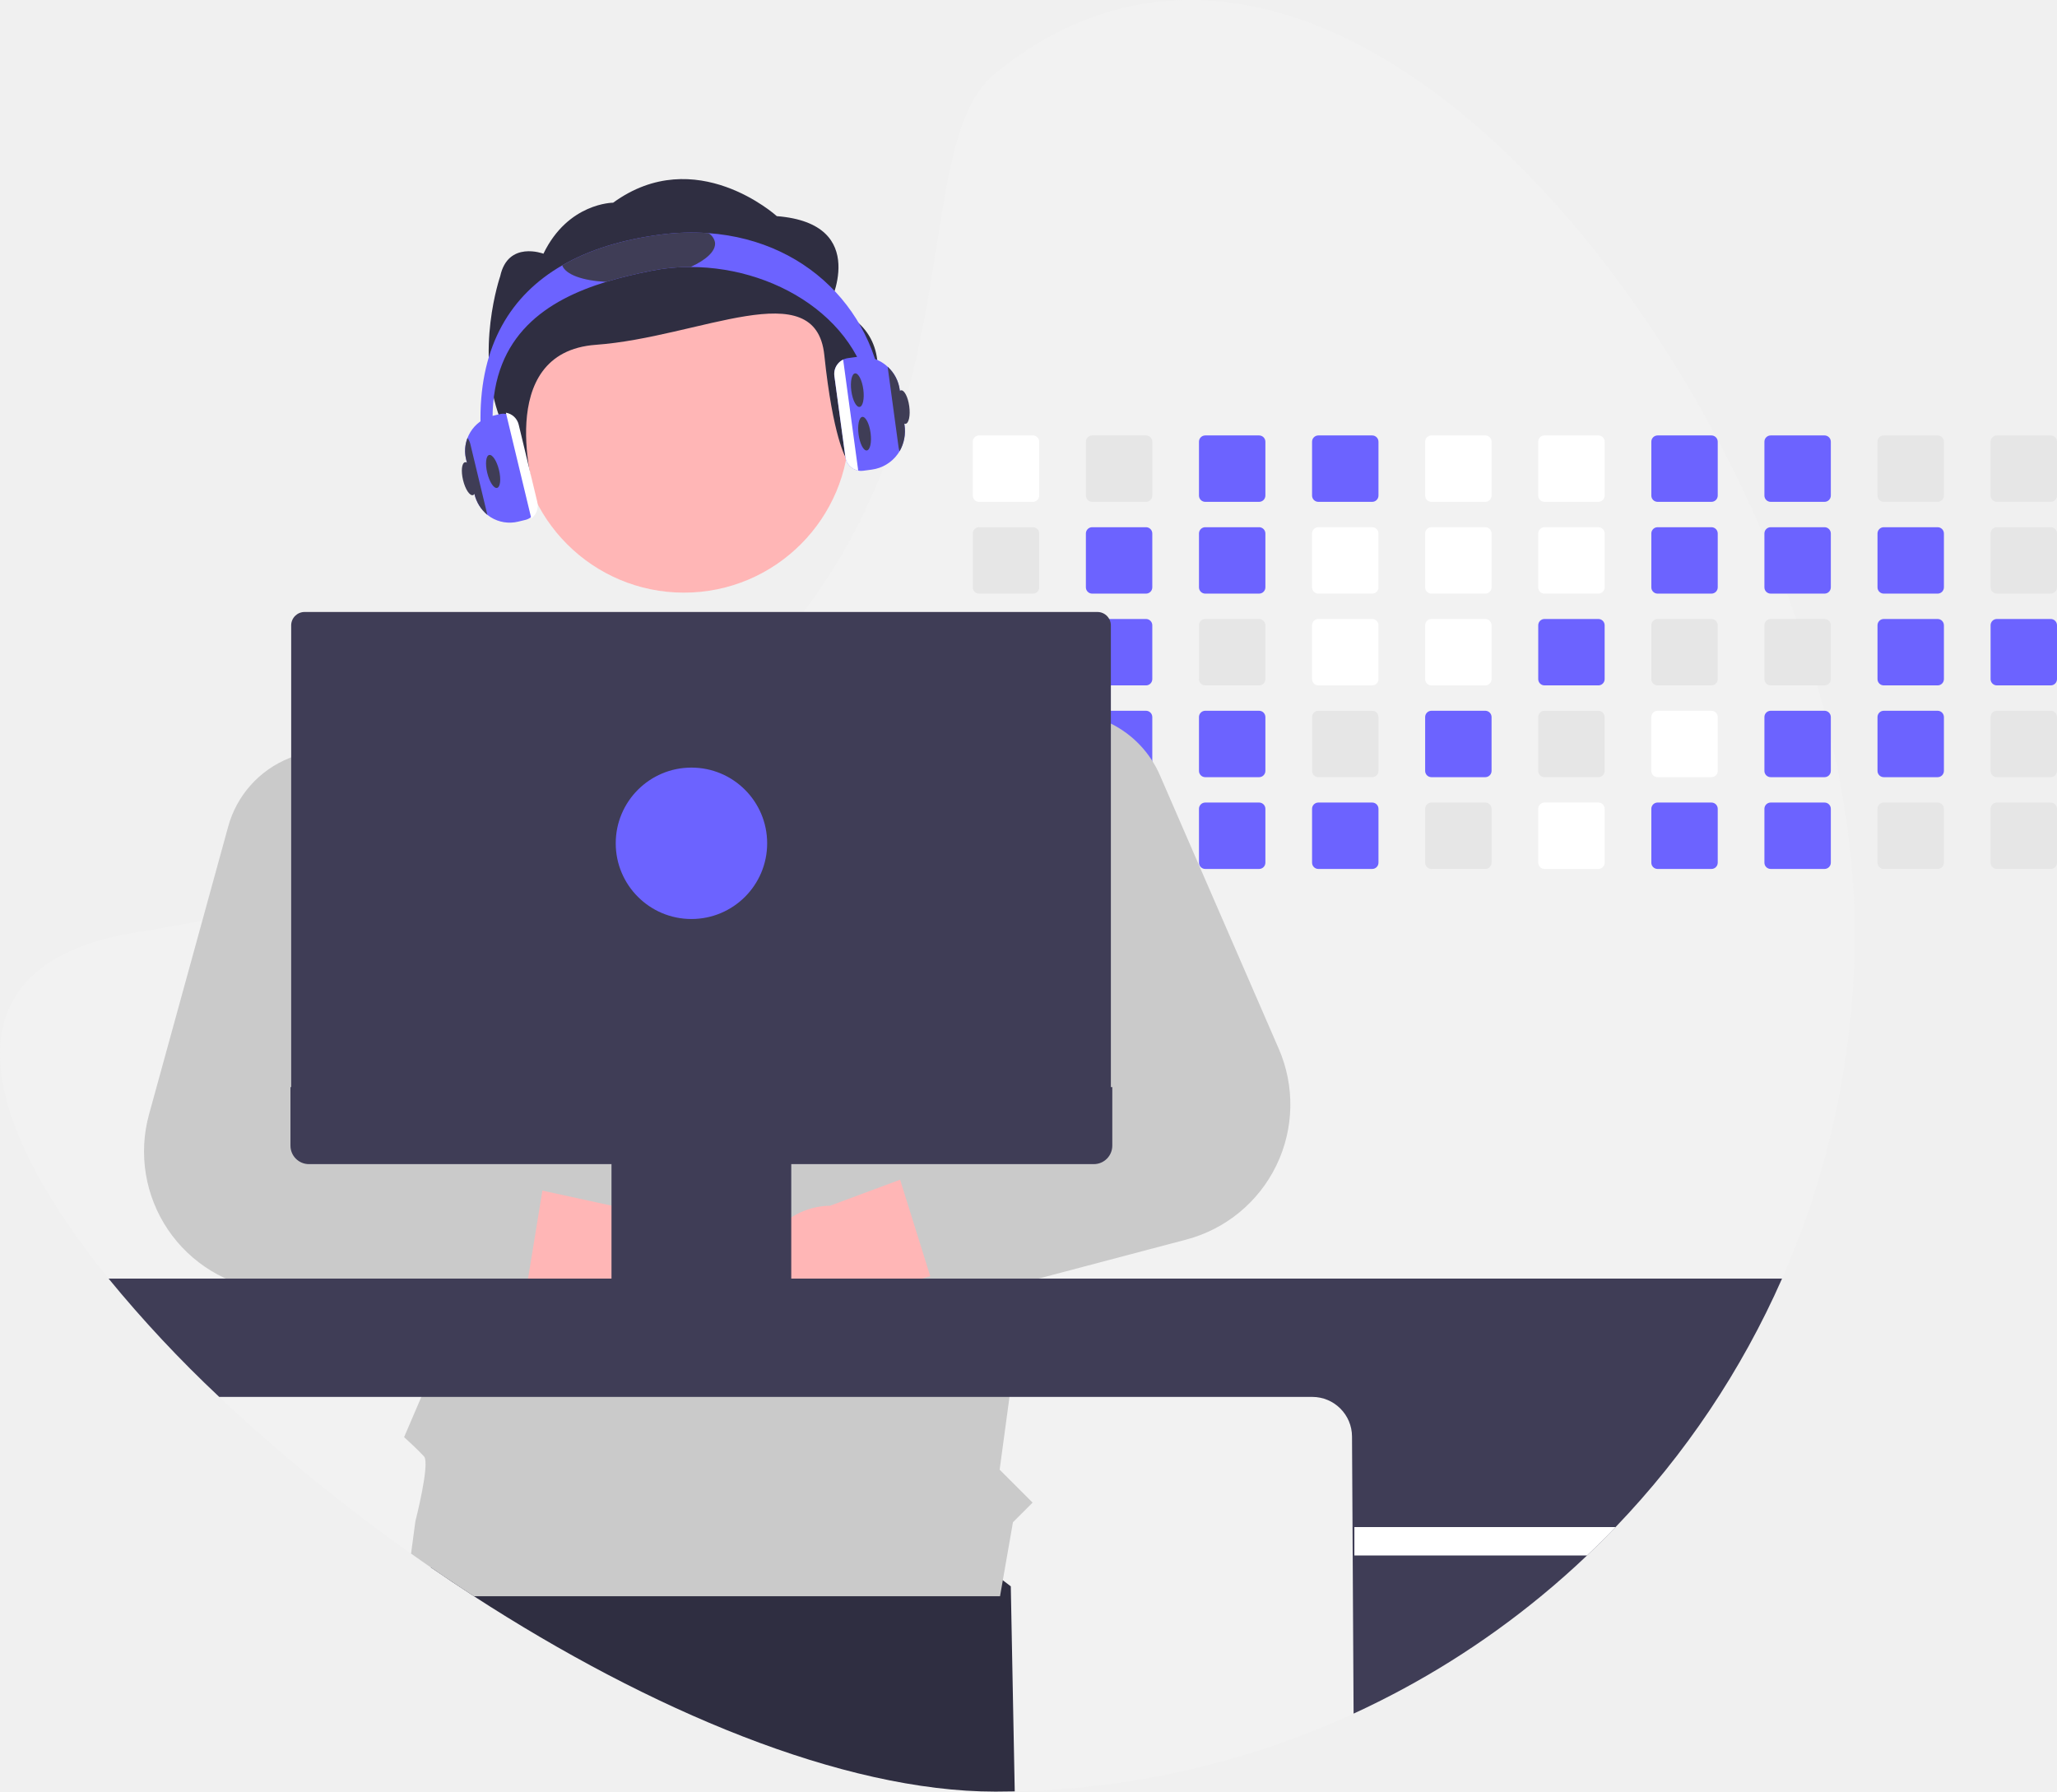
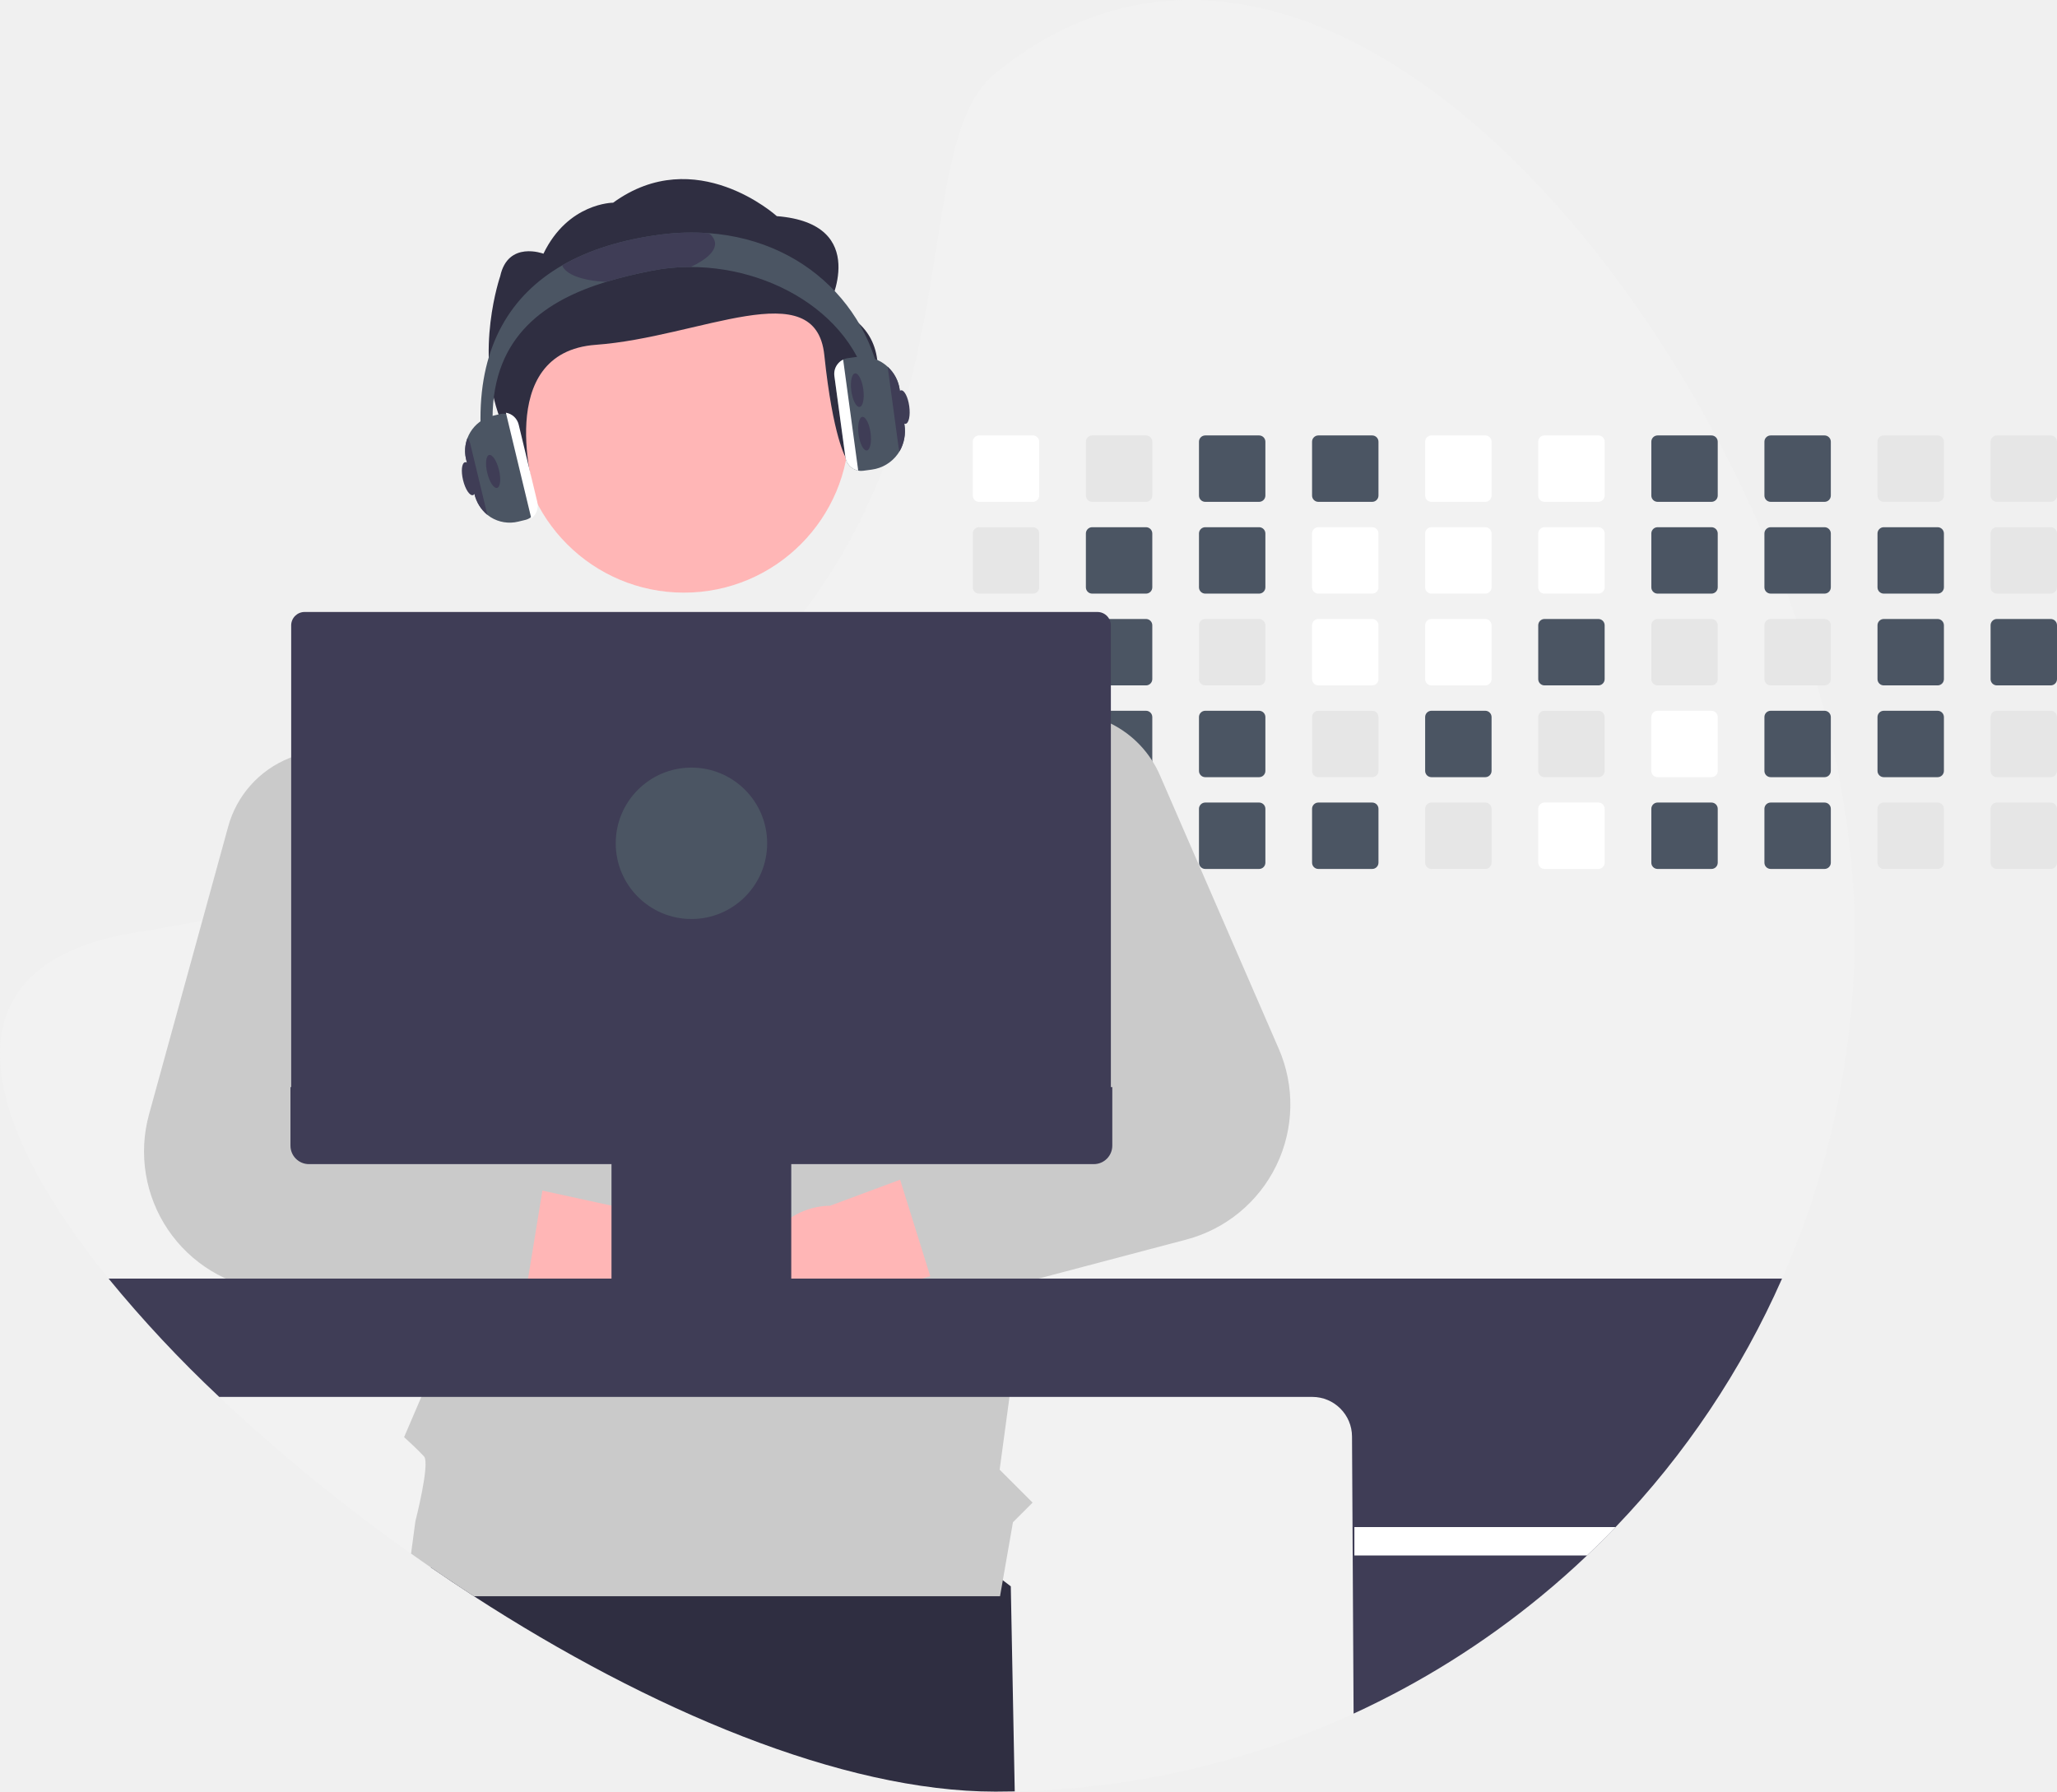
<svg xmlns="http://www.w3.org/2000/svg" id="f1b25b43-9e03-45b3-af71-047f5bd7d8f3" data-name="Layer 1" width="850.538" height="740.83" viewBox="0 0 850.538 740.83">
  <path d="M941.609,465.125a354.21,354.21,0,0,1-98.85,245.9q-5.745,6.015-11.8,11.74-9.225,8.775-19.07,16.87a353.934,353.934,0,0,1-217.58,80.69q-3.975.09-7.98.09c-63.43,0-143.21-33.88-215.61-80.78q-8.985-5.82-17.81-11.91-4.125-2.82-8.21-5.72a730.43,730.43,0,0,1-79.32-64.8,514.116,514.116,0,0,1-45.75-48.92c-55.63-68.62-67.9-130.45,11.41-143.16q14.085-2.25,27.34-4.81,19.2-3.69,36.75-7.97,23.64-5.745,44.42-12.46,6.99-2.25,13.66-4.59c65.74-23.09,109.74-53.2,139.69-85.87q7.62-8.295,14.05-16.79a236.055,236.055,0,0,0,17.83-27.12,254.898,254.898,0,0,0,18.41-41.05l.27-.78c23.83-68.74,16.58-132.5,42.87-153.84,112.38-91.23,252.29,38.69,317.96,191.9q4.965,11.58,9.34,23.3,1.965,5.235,3.79,10.49,4.8,13.695,8.71,27.46,1.5,5.25,2.86,10.49c.97,3.77,1.9,7.53,2.76,11.29C938.139,412.305,941.609,439.455,941.609,465.125Z" transform="translate(-174.731 -79.58524)" fill="#f2f2f2" />
  <path d="M594.309,820.325q-3.975.09-7.98.09c-63.43,0-143.21-33.88-215.61-80.78q-8.985-5.82-17.81-11.91l5.16-31.4,156.21-20.74,78.4,59.95Z" transform="translate(-174.731 -79.58524)" fill="#2f2e41" />
  <path d="M601.829,259.635h-22.26a2.601,2.601,0,0,0-2.6,2.6v22.27a2.593,2.593,0,0,0,2.6,2.59h22.26a2.599,2.599,0,0,0,2.6-2.59v-22.27A2.608,2.608,0,0,0,601.829,259.635Z" transform="translate(-174.731 -79.58524)" fill="#fff" />
  <path d="M601.829,297.585h-22.26a2.601,2.601,0,0,0-2.6,2.6v22.27a2.593,2.593,0,0,0,2.6,2.59h22.26a2.599,2.599,0,0,0,2.6-2.59v-22.27A2.608,2.608,0,0,0,601.829,297.585Z" transform="translate(-174.731 -79.58524)" fill="#e6e6e6" />
  <path d="M601.829,335.535h-22.26a2.601,2.601,0,0,0-2.6,2.6v22.26a2.595,2.595,0,0,0,2.6,2.6h22.26a2.601,2.601,0,0,0,2.6-2.6v-22.26A2.608,2.608,0,0,0,601.829,335.535Z" transform="translate(-174.731 -79.58524)" fill="#e6e6e6" />
  <path d="M604.389,375.625a2.617,2.617,0,0,0-2.56-2.14h-22.26a2.601,2.601,0,0,0-2.6,2.6v22.26a2.595,2.595,0,0,0,2.6,2.6h22.26a2.601,2.601,0,0,0,2.6-2.6v-22.26A2.313,2.313,0,0,0,604.389,375.625Z" transform="translate(-174.731 -79.58524)" fill="#e6e6e6" />
  <path d="M602.839,411.635a2.634,2.634,0,0,0-1.01-.2h-22.26a2.595,2.595,0,0,0-2.6,2.6v22.26a2.588,2.588,0,0,0,2.6,2.6h22.26a2.601,2.601,0,0,0,2.6-2.6v-22.26A2.616,2.616,0,0,0,602.839,411.635Z" transform="translate(-174.731 -79.58524)" fill="#e6e6e6" />
  <path d="M648.589,259.635h-22.26a2.601,2.601,0,0,0-2.6,2.6v22.27a2.593,2.593,0,0,0,2.6,2.59h22.26a2.599,2.599,0,0,0,2.6-2.59v-22.27A2.608,2.608,0,0,0,648.589,259.635Z" transform="translate(-174.731 -79.58524)" fill="#e6e6e6" />
-   <path d="M648.589,297.585h-22.26a2.601,2.601,0,0,0-2.6,2.6v22.27a2.593,2.593,0,0,0,2.6,2.59h22.26a2.599,2.599,0,0,0,2.6-2.59v-22.27A2.608,2.608,0,0,0,648.589,297.585Z" transform="translate(-174.731 -79.58524)" fill="#6c63ff" />
-   <path d="M648.589,335.535h-22.26a2.601,2.601,0,0,0-2.6,2.6v22.26a2.595,2.595,0,0,0,2.6,2.6h22.26a2.601,2.601,0,0,0,2.6-2.6v-22.26A2.608,2.608,0,0,0,648.589,335.535Z" transform="translate(-174.731 -79.58524)" fill="#6c63ff" />
-   <path d="M648.589,373.485h-22.26a2.593,2.593,0,0,0-2.46,1.78,2.478,2.478,0,0,0-.14.82v22.26a2.595,2.595,0,0,0,2.6,2.6h22.26a2.601,2.601,0,0,0,2.6-2.6v-22.26A2.608,2.608,0,0,0,648.589,373.485Z" transform="translate(-174.731 -79.58524)" fill="#6c63ff" />
+   <path d="M648.589,297.585h-22.26a2.601,2.601,0,0,0-2.6,2.6v22.27a2.593,2.593,0,0,0,2.6,2.59h22.26a2.599,2.599,0,0,0,2.6-2.59v-22.27A2.608,2.608,0,0,0,648.589,297.585Z" transform="translate(-174.731 -79.58524)" fill="#4B5563" />
+   <path d="M648.589,335.535h-22.26a2.601,2.601,0,0,0-2.6,2.6v22.26a2.595,2.595,0,0,0,2.6,2.6h22.26a2.601,2.601,0,0,0,2.6-2.6v-22.26A2.608,2.608,0,0,0,648.589,335.535Z" transform="translate(-174.731 -79.58524)" fill="#4B5563" />
+   <path d="M648.589,373.485h-22.26a2.593,2.593,0,0,0-2.46,1.78,2.478,2.478,0,0,0-.14.82v22.26a2.595,2.595,0,0,0,2.6,2.6h22.26a2.601,2.601,0,0,0,2.6-2.6v-22.26A2.608,2.608,0,0,0,648.589,373.485Z" transform="translate(-174.731 -79.58524)" fill="#4B5563" />
  <path d="M648.589,411.435h-22.26a2.595,2.595,0,0,0-2.6,2.6v22.26a2.595,2.595,0,0,0,2.6,2.6h22.26a2.601,2.601,0,0,0,2.6-2.6v-22.26A2.601,2.601,0,0,0,648.589,411.435Z" transform="translate(-174.731 -79.58524)" fill="#e6e6e6" />
-   <path d="M695.349,259.635h-22.26a2.601,2.601,0,0,0-2.6,2.6v22.27a2.593,2.593,0,0,0,2.6,2.59h22.26a2.599,2.599,0,0,0,2.6-2.59v-22.27A2.608,2.608,0,0,0,695.349,259.635Z" transform="translate(-174.731 -79.58524)" fill="#6c63ff" />
-   <path d="M695.349,297.585h-22.26a2.601,2.601,0,0,0-2.6,2.6v22.27a2.593,2.593,0,0,0,2.6,2.59h22.26a2.599,2.599,0,0,0,2.6-2.59v-22.27A2.608,2.608,0,0,0,695.349,297.585Z" transform="translate(-174.731 -79.58524)" fill="#6c63ff" />
+   <path d="M695.349,259.635h-22.26a2.601,2.601,0,0,0-2.6,2.6v22.27a2.593,2.593,0,0,0,2.6,2.59h22.26a2.599,2.599,0,0,0,2.6-2.59v-22.27A2.608,2.608,0,0,0,695.349,259.635Z" transform="translate(-174.731 -79.58524)" fill="#4B5563" />
+   <path d="M695.349,297.585h-22.26a2.601,2.601,0,0,0-2.6,2.6v22.27a2.593,2.593,0,0,0,2.6,2.59h22.26a2.599,2.599,0,0,0,2.6-2.59v-22.27A2.608,2.608,0,0,0,695.349,297.585Z" transform="translate(-174.731 -79.58524)" fill="#4B5563" />
  <path d="M695.349,335.535h-22.26a2.601,2.601,0,0,0-2.6,2.6v22.26a2.595,2.595,0,0,0,2.6,2.6h22.26a2.601,2.601,0,0,0,2.6-2.6v-22.26A2.608,2.608,0,0,0,695.349,335.535Z" transform="translate(-174.731 -79.58524)" fill="#e6e6e6" />
-   <path d="M695.349,373.485h-22.26a2.601,2.601,0,0,0-2.6,2.6v22.26a2.595,2.595,0,0,0,2.6,2.6h22.26a2.601,2.601,0,0,0,2.6-2.6v-22.26A2.608,2.608,0,0,0,695.349,373.485Z" transform="translate(-174.731 -79.58524)" fill="#6c63ff" />
-   <path d="M695.349,411.435h-22.26a2.595,2.595,0,0,0-2.6,2.6v22.26a2.595,2.595,0,0,0,2.6,2.6h22.26a2.601,2.601,0,0,0,2.6-2.6v-22.26A2.601,2.601,0,0,0,695.349,411.435Z" transform="translate(-174.731 -79.58524)" fill="#6c63ff" />
-   <path d="M742.109,259.635h-22.26a2.601,2.601,0,0,0-2.6,2.6v22.27a2.593,2.593,0,0,0,2.6,2.59h22.26a2.599,2.599,0,0,0,2.6-2.59v-22.27A2.608,2.608,0,0,0,742.109,259.635Z" transform="translate(-174.731 -79.58524)" fill="#6c63ff" />
+   <path d="M695.349,373.485h-22.26a2.601,2.601,0,0,0-2.6,2.6v22.26a2.595,2.595,0,0,0,2.6,2.6h22.26a2.601,2.601,0,0,0,2.6-2.6v-22.26A2.608,2.608,0,0,0,695.349,373.485Z" transform="translate(-174.731 -79.58524)" fill="#4B5563" />
+   <path d="M695.349,411.435h-22.26a2.595,2.595,0,0,0-2.6,2.6v22.26a2.595,2.595,0,0,0,2.6,2.6h22.26a2.601,2.601,0,0,0,2.6-2.6v-22.26A2.601,2.601,0,0,0,695.349,411.435Z" transform="translate(-174.731 -79.58524)" fill="#4B5563" />
+   <path d="M742.109,259.635h-22.26a2.601,2.601,0,0,0-2.6,2.6v22.27a2.593,2.593,0,0,0,2.6,2.59h22.26a2.599,2.599,0,0,0,2.6-2.59v-22.27A2.608,2.608,0,0,0,742.109,259.635Z" transform="translate(-174.731 -79.58524)" fill="#4B5563" />
  <path d="M742.109,297.585h-22.26a2.601,2.601,0,0,0-2.6,2.6v22.27a2.593,2.593,0,0,0,2.6,2.59h22.26a2.599,2.599,0,0,0,2.6-2.59v-22.27A2.608,2.608,0,0,0,742.109,297.585Z" transform="translate(-174.731 -79.58524)" fill="#fff" />
  <path d="M742.109,335.535h-22.26a2.601,2.601,0,0,0-2.6,2.6v22.26a2.595,2.595,0,0,0,2.6,2.6h22.26a2.601,2.601,0,0,0,2.6-2.6v-22.26A2.608,2.608,0,0,0,742.109,335.535Z" transform="translate(-174.731 -79.58524)" fill="#fff" />
  <path d="M742.109,373.485h-22.26a2.601,2.601,0,0,0-2.6,2.6v22.26a2.595,2.595,0,0,0,2.6,2.6h22.26a2.601,2.601,0,0,0,2.6-2.6v-22.26A2.608,2.608,0,0,0,742.109,373.485Z" transform="translate(-174.731 -79.58524)" fill="#e6e6e6" />
-   <path d="M742.109,411.435h-22.26a2.595,2.595,0,0,0-2.6,2.6v22.26a2.595,2.595,0,0,0,2.6,2.6h22.26a2.601,2.601,0,0,0,2.6-2.6v-22.26A2.601,2.601,0,0,0,742.109,411.435Z" transform="translate(-174.731 -79.58524)" fill="#6c63ff" />
+   <path d="M742.109,411.435h-22.26a2.595,2.595,0,0,0-2.6,2.6v22.26a2.595,2.595,0,0,0,2.6,2.6h22.26a2.601,2.601,0,0,0,2.6-2.6v-22.26A2.601,2.601,0,0,0,742.109,411.435Z" transform="translate(-174.731 -79.58524)" fill="#4B5563" />
  <path d="M788.869,259.635h-22.27a2.599,2.599,0,0,0-2.59,2.6v22.27a2.591,2.591,0,0,0,2.59,2.59h22.27a2.599,2.599,0,0,0,2.6-2.59v-22.27A2.608,2.608,0,0,0,788.869,259.635Z" transform="translate(-174.731 -79.58524)" fill="#fff" />
  <path d="M788.869,297.585h-22.27a2.599,2.599,0,0,0-2.59,2.6v22.27a2.59,2.59,0,0,0,2.59,2.59h22.27a2.599,2.599,0,0,0,2.6-2.59v-22.27A2.608,2.608,0,0,0,788.869,297.585Z" transform="translate(-174.731 -79.58524)" fill="#fff" />
  <path d="M788.869,335.535h-22.27a2.599,2.599,0,0,0-2.59,2.6v22.26a2.593,2.593,0,0,0,2.59,2.6h22.27a2.601,2.601,0,0,0,2.6-2.6v-22.26A2.608,2.608,0,0,0,788.869,335.535Z" transform="translate(-174.731 -79.58524)" fill="#fff" />
-   <path d="M788.869,373.485h-22.27a2.599,2.599,0,0,0-2.59,2.6v22.26a2.593,2.593,0,0,0,2.59,2.6h22.27a2.601,2.601,0,0,0,2.6-2.6v-22.26A2.608,2.608,0,0,0,788.869,373.485Z" transform="translate(-174.731 -79.58524)" fill="#6c63ff" />
+   <path d="M788.869,373.485h-22.27a2.599,2.599,0,0,0-2.59,2.6v22.26a2.593,2.593,0,0,0,2.59,2.6h22.27a2.601,2.601,0,0,0,2.6-2.6v-22.26A2.608,2.608,0,0,0,788.869,373.485Z" transform="translate(-174.731 -79.58524)" fill="#4B5563" />
  <path d="M788.869,411.435h-22.27a2.593,2.593,0,0,0-2.59,2.6v22.26a2.593,2.593,0,0,0,2.59,2.6h22.27a2.601,2.601,0,0,0,2.6-2.6v-22.26A2.601,2.601,0,0,0,788.869,411.435Z" transform="translate(-174.731 -79.58524)" fill="#e6e6e6" />
  <path d="M835.629,259.635h-22.27a2.599,2.599,0,0,0-2.59,2.6v22.27a2.591,2.591,0,0,0,2.59,2.59h22.27a2.599,2.599,0,0,0,2.6-2.59v-22.27A2.608,2.608,0,0,0,835.629,259.635Z" transform="translate(-174.731 -79.58524)" fill="#fff" />
  <path d="M835.629,297.585h-22.27a2.599,2.599,0,0,0-2.59,2.6v22.27a2.59,2.59,0,0,0,2.59,2.59h22.27a2.599,2.599,0,0,0,2.6-2.59v-22.27A2.608,2.608,0,0,0,835.629,297.585Z" transform="translate(-174.731 -79.58524)" fill="#fff" />
-   <path d="M835.629,335.535h-22.27a2.599,2.599,0,0,0-2.59,2.6v22.26a2.593,2.593,0,0,0,2.59,2.6h22.27a2.601,2.601,0,0,0,2.6-2.6v-22.26A2.608,2.608,0,0,0,835.629,335.535Z" transform="translate(-174.731 -79.58524)" fill="#6c63ff" />
+   <path d="M835.629,335.535h-22.27a2.599,2.599,0,0,0-2.59,2.6v22.26a2.593,2.593,0,0,0,2.59,2.6h22.27a2.601,2.601,0,0,0,2.6-2.6v-22.26A2.608,2.608,0,0,0,835.629,335.535Z" transform="translate(-174.731 -79.58524)" fill="#4B5563" />
  <path d="M835.629,373.485h-22.27a2.599,2.599,0,0,0-2.59,2.6v22.26a2.593,2.593,0,0,0,2.59,2.6h22.27a2.601,2.601,0,0,0,2.6-2.6v-22.26A2.608,2.608,0,0,0,835.629,373.485Z" transform="translate(-174.731 -79.58524)" fill="#e6e6e6" />
  <path d="M835.629,411.435h-22.27a2.593,2.593,0,0,0-2.59,2.6v22.26a2.593,2.593,0,0,0,2.59,2.6h22.27a2.601,2.601,0,0,0,2.6-2.6v-22.26A2.601,2.601,0,0,0,835.629,411.435Z" transform="translate(-174.731 -79.58524)" fill="#fff" />
-   <path d="M882.389,259.635h-22.27a2.599,2.599,0,0,0-2.59,2.6v22.27a2.591,2.591,0,0,0,2.59,2.59h22.27a2.599,2.599,0,0,0,2.6-2.59v-22.27A2.608,2.608,0,0,0,882.389,259.635Z" transform="translate(-174.731 -79.58524)" fill="#6c63ff" />
-   <path d="M882.389,297.585h-22.27a2.599,2.599,0,0,0-2.59,2.6v22.27a2.59,2.59,0,0,0,2.59,2.59h22.27a2.599,2.599,0,0,0,2.6-2.59v-22.27A2.608,2.608,0,0,0,882.389,297.585Z" transform="translate(-174.731 -79.58524)" fill="#6c63ff" />
+   <path d="M882.389,259.635h-22.27a2.599,2.599,0,0,0-2.59,2.6v22.27a2.591,2.591,0,0,0,2.59,2.59h22.27a2.599,2.599,0,0,0,2.6-2.59v-22.27A2.608,2.608,0,0,0,882.389,259.635Z" transform="translate(-174.731 -79.58524)" fill="#4B5563" />
+   <path d="M882.389,297.585h-22.27a2.599,2.599,0,0,0-2.59,2.6v22.27a2.59,2.59,0,0,0,2.59,2.59h22.27a2.599,2.599,0,0,0,2.6-2.59v-22.27A2.608,2.608,0,0,0,882.389,297.585Z" transform="translate(-174.731 -79.58524)" fill="#4B5563" />
  <path d="M882.389,335.535h-22.27a2.599,2.599,0,0,0-2.59,2.6v22.26a2.593,2.593,0,0,0,2.59,2.6h22.27a2.601,2.601,0,0,0,2.6-2.6v-22.26A2.608,2.608,0,0,0,882.389,335.535Z" transform="translate(-174.731 -79.58524)" fill="#e6e6e6" />
  <path d="M882.389,373.485h-22.27a2.599,2.599,0,0,0-2.59,2.6v22.26a2.593,2.593,0,0,0,2.59,2.6h22.27a2.601,2.601,0,0,0,2.6-2.6v-22.26A2.608,2.608,0,0,0,882.389,373.485Z" transform="translate(-174.731 -79.58524)" fill="#fff" />
-   <path d="M882.389,411.435h-22.27a2.593,2.593,0,0,0-2.59,2.6v22.26a2.593,2.593,0,0,0,2.59,2.6h22.27a2.601,2.601,0,0,0,2.6-2.6v-22.26A2.601,2.601,0,0,0,882.389,411.435Z" transform="translate(-174.731 -79.58524)" fill="#6c63ff" />
-   <path d="M929.149,259.635h-22.27a2.599,2.599,0,0,0-2.59,2.6v22.27a2.591,2.591,0,0,0,2.59,2.59h22.27a2.599,2.599,0,0,0,2.6-2.59v-22.27A2.608,2.608,0,0,0,929.149,259.635Z" transform="translate(-174.731 -79.58524)" fill="#6c63ff" />
-   <path d="M929.149,297.585h-22.27a2.599,2.599,0,0,0-2.59,2.6v22.27a2.59,2.59,0,0,0,2.59,2.59h22.27a2.599,2.599,0,0,0,2.6-2.59v-22.27A2.608,2.608,0,0,0,929.149,297.585Z" transform="translate(-174.731 -79.58524)" fill="#6c63ff" />
+   <path d="M882.389,411.435h-22.27a2.593,2.593,0,0,0-2.59,2.6v22.26a2.593,2.593,0,0,0,2.59,2.6h22.27a2.601,2.601,0,0,0,2.6-2.6v-22.26A2.601,2.601,0,0,0,882.389,411.435Z" transform="translate(-174.731 -79.58524)" fill="#4B5563" />
+   <path d="M929.149,259.635h-22.27a2.599,2.599,0,0,0-2.59,2.6v22.27a2.591,2.591,0,0,0,2.59,2.59h22.27a2.599,2.599,0,0,0,2.6-2.59v-22.27A2.608,2.608,0,0,0,929.149,259.635Z" transform="translate(-174.731 -79.58524)" fill="#4B5563" />
+   <path d="M929.149,297.585h-22.27a2.599,2.599,0,0,0-2.59,2.6v22.27a2.59,2.59,0,0,0,2.59,2.59h22.27a2.599,2.599,0,0,0,2.6-2.59v-22.27A2.608,2.608,0,0,0,929.149,297.585Z" transform="translate(-174.731 -79.58524)" fill="#4B5563" />
  <path d="M929.149,335.535h-22.27a2.599,2.599,0,0,0-2.59,2.6v22.26a2.593,2.593,0,0,0,2.59,2.6h22.27a2.601,2.601,0,0,0,2.6-2.6v-22.26A2.608,2.608,0,0,0,929.149,335.535Z" transform="translate(-174.731 -79.58524)" fill="#e6e6e6" />
-   <path d="M929.149,373.485h-22.27a2.599,2.599,0,0,0-2.59,2.6v22.26a2.593,2.593,0,0,0,2.59,2.6h22.27a2.601,2.601,0,0,0,2.6-2.6v-22.26A2.608,2.608,0,0,0,929.149,373.485Z" transform="translate(-174.731 -79.58524)" fill="#6c63ff" />
-   <path d="M929.149,411.435h-22.27a2.593,2.593,0,0,0-2.59,2.6v22.26a2.593,2.593,0,0,0,2.59,2.6h22.27a2.601,2.601,0,0,0,2.6-2.6v-22.26A2.601,2.601,0,0,0,929.149,411.435Z" transform="translate(-174.731 -79.58524)" fill="#6c63ff" />
+   <path d="M929.149,373.485h-22.27a2.599,2.599,0,0,0-2.59,2.6v22.26a2.593,2.593,0,0,0,2.59,2.6h22.27a2.601,2.601,0,0,0,2.6-2.6v-22.26A2.608,2.608,0,0,0,929.149,373.485Z" transform="translate(-174.731 -79.58524)" fill="#4B5563" />
+   <path d="M929.149,411.435h-22.27a2.593,2.593,0,0,0-2.59,2.6v22.26a2.593,2.593,0,0,0,2.59,2.6h22.27a2.601,2.601,0,0,0,2.6-2.6v-22.26A2.601,2.601,0,0,0,929.149,411.435Z" transform="translate(-174.731 -79.58524)" fill="#4B5563" />
  <path d="M975.909,259.635h-22.27a2.599,2.599,0,0,0-2.59,2.6v22.27a2.591,2.591,0,0,0,2.59,2.59h22.27a2.599,2.599,0,0,0,2.6-2.59v-22.27A2.608,2.608,0,0,0,975.909,259.635Z" transform="translate(-174.731 -79.58524)" fill="#e6e6e6" />
-   <path d="M975.909,297.585h-22.27a2.599,2.599,0,0,0-2.59,2.6v22.27a2.59,2.59,0,0,0,2.59,2.59h22.27a2.599,2.599,0,0,0,2.6-2.59v-22.27A2.608,2.608,0,0,0,975.909,297.585Z" transform="translate(-174.731 -79.58524)" fill="#6c63ff" />
-   <path d="M975.909,335.535h-22.27a2.599,2.599,0,0,0-2.59,2.6v22.26a2.593,2.593,0,0,0,2.59,2.6h22.27a2.601,2.601,0,0,0,2.6-2.6v-22.26A2.608,2.608,0,0,0,975.909,335.535Z" transform="translate(-174.731 -79.58524)" fill="#6c63ff" />
-   <path d="M975.909,373.485h-22.27a2.599,2.599,0,0,0-2.59,2.6v22.26a2.593,2.593,0,0,0,2.59,2.6h22.27a2.601,2.601,0,0,0,2.6-2.6v-22.26A2.608,2.608,0,0,0,975.909,373.485Z" transform="translate(-174.731 -79.58524)" fill="#6c63ff" />
+   <path d="M975.909,297.585h-22.27a2.599,2.599,0,0,0-2.59,2.6v22.27a2.59,2.59,0,0,0,2.59,2.59h22.27a2.599,2.599,0,0,0,2.6-2.59v-22.27A2.608,2.608,0,0,0,975.909,297.585Z" transform="translate(-174.731 -79.58524)" fill="#4B5563" />
+   <path d="M975.909,335.535h-22.27a2.599,2.599,0,0,0-2.59,2.6v22.26a2.593,2.593,0,0,0,2.59,2.6h22.27a2.601,2.601,0,0,0,2.6-2.6v-22.26A2.608,2.608,0,0,0,975.909,335.535Z" transform="translate(-174.731 -79.58524)" fill="#4B5563" />
+   <path d="M975.909,373.485h-22.27a2.599,2.599,0,0,0-2.59,2.6v22.26a2.593,2.593,0,0,0,2.59,2.6h22.27a2.601,2.601,0,0,0,2.6-2.6v-22.26A2.608,2.608,0,0,0,975.909,373.485Z" transform="translate(-174.731 -79.58524)" fill="#4B5563" />
  <path d="M975.909,411.435h-22.27a2.593,2.593,0,0,0-2.59,2.6v22.26a2.593,2.593,0,0,0,2.59,2.6h22.27a2.601,2.601,0,0,0,2.6-2.6v-22.26A2.601,2.601,0,0,0,975.909,411.435Z" transform="translate(-174.731 -79.58524)" fill="#e6e6e6" />
  <path d="M1022.669,259.635h-22.27a2.599,2.599,0,0,0-2.59,2.6v22.27a2.591,2.591,0,0,0,2.59,2.59h22.27a2.599,2.599,0,0,0,2.6-2.59v-22.27A2.608,2.608,0,0,0,1022.669,259.635Z" transform="translate(-174.731 -79.58524)" fill="#e6e6e6" />
  <path d="M1022.669,297.585h-22.27a2.599,2.599,0,0,0-2.59,2.6v22.27a2.591,2.591,0,0,0,2.59,2.59h22.27a2.599,2.599,0,0,0,2.6-2.59v-22.27A2.608,2.608,0,0,0,1022.669,297.585Z" transform="translate(-174.731 -79.58524)" fill="#e6e6e6" />
-   <path d="M1022.669,335.535h-22.27a2.599,2.599,0,0,0-2.59,2.6v22.26a2.593,2.593,0,0,0,2.59,2.6h22.27a2.601,2.601,0,0,0,2.6-2.6v-22.26A2.608,2.608,0,0,0,1022.669,335.535Z" transform="translate(-174.731 -79.58524)" fill="#6c63ff" />
+   <path d="M1022.669,335.535h-22.27a2.599,2.599,0,0,0-2.59,2.6v22.26a2.593,2.593,0,0,0,2.59,2.6h22.27a2.601,2.601,0,0,0,2.6-2.6v-22.26A2.608,2.608,0,0,0,1022.669,335.535Z" transform="translate(-174.731 -79.58524)" fill="#4B5563" />
  <path d="M1022.669,373.485h-22.27a2.599,2.599,0,0,0-2.59,2.6v22.26a2.593,2.593,0,0,0,2.59,2.6h22.27a2.601,2.601,0,0,0,2.6-2.6v-22.26A2.608,2.608,0,0,0,1022.669,373.485Z" transform="translate(-174.731 -79.58524)" fill="#e6e6e6" />
  <path d="M1022.669,411.435h-22.27a2.593,2.593,0,0,0-2.59,2.6v22.26a2.593,2.593,0,0,0,2.59,2.6h22.27a2.601,2.601,0,0,0,2.6-2.6v-22.26A2.601,2.601,0,0,0,1022.669,411.435Z" transform="translate(-174.731 -79.58524)" fill="#e6e6e6" />
  <polygon points="336.095 660.051 335.475 660.051 336.005 659.981 336.095 660.051" fill="#2f2e41" />
  <circle id="b6132315-04e2-4cdb-a713-107c9cd58b0b" data-name="ab6171fa-7d69-4734-b81c-8dff60f9761b" cx="282.814" cy="176.733" r="68.322" fill="#ffb6b6" />
  <path id="f4304bdd-ba2d-4fff-b404-410205410c5d" data-name="bf427902-b9bf-4946-b5d7-5c1c7e04535e" d="M517.377,206.226s17.869-34.161-21.444-37.266c0,0-33.515-30.402-67.676-5.558,0,0-18.633,0-28.823,21.086,0,0-14.655-5.558-17.876,9.317,0,0-10.723,31.055,0,59.005,10.723,27.95,14.285,31.055,14.285,31.055s-17.621-58.598,25.27-61.704,90.887-29.909,94.461,4.251,8.953,42.578,8.953,42.578S558.479,220.201,517.377,206.226Z" transform="translate(-174.731 -79.58524)" fill="#2f2e41" />
  <path d="M634.279,424.695l-.22,1.16-2.47,13.04-17.07,90.2-1.01,5.31-2.12,11.23-2.9,15.32-6.43,33.95-1.84,9.73-.69,3.65-.24,1.28-1.91,10.07-.58,3.04-4.66,34.53-4.07,30.09,13.62,13.62-8.12,8.12-5.33,30.53.01.07H370.719q-13.2-8.55-26.02-17.63l1.79-13.4s6.16-23.93,3.57-26.79c-2.58-2.86-8.24-7.97-8.24-7.97l7.13-16.64.99-2.31-1.66-34.43-.04-.83-.55-11.35-.07-1.46-.11-2.19-2.11-43.68-.04-.72-.64-13.24-.6-12.59-.26-5.31-2.57-53.13-1.74-36.08-1.52-31.41,6.11-2.07,65.35-22.21,27.07-35.19,56.34.42,27.58.21,46.02,42.68,10.47,5,.08.04,7.51,3.59,19.04,9.09,20.13,9.62,10.33,4.93Z" transform="translate(-174.731 -79.58524)" fill="#cacaca" />
  <path d="M443.84,637.136a30.286,30.286,0,0,1-40.664-22.43L296.617,599.588l37.043-41.902,95.511,20.78a30.45,30.45,0,0,1,14.669,58.67Z" transform="translate(-174.731 -79.58524)" fill="#ffb6b6" />
  <path d="M396.329,560.955a13.522,13.522,0,0,0-7.89-4.87l-43.72-9.09-4.49-.93a18.933,18.933,0,0,1-12.53-9.07,19.161,19.161,0,0,1-2.45-7.9,18.895,18.895,0,0,1,.89-7.48l15.15-45.65,9.83-29.62a41.792,41.792,0,0,0,2.09-11.05,43.349,43.349,0,0,0-9.07-28.89,42.693,42.693,0,0,0-49.01-13.64c-.25.09-.51.19-.76.29a42.583,42.583,0,0,0-25.31,28.41l-10.68,38.85-22.03,80.09a57.766,57.766,0,0,0,48.96,72.68l62.97,7.38,29.14,3.42a13.497,13.497,0,0,0,14.84-10.73,4.895,4.895,0,0,0,.11-.55l.7-4.32,5.93-36.38.06-.37A13.475,13.475,0,0,0,396.329,560.955Z" transform="translate(-174.731 -79.58524)" fill="#cacaca" />
  <path d="M511.714,638.302a30.286,30.286,0,0,0,37.094-27.94l103.362-29.994L609.588,544.109l-91.626,34.041a30.45,30.45,0,0,0-6.249,60.152Z" transform="translate(-174.731 -79.58524)" fill="#ffb6b6" />
  <path d="M703.489,513.275,654.329,400.135a42.819,42.819,0,0,0-20.27-21.35,43.356,43.356,0,0,0-8.78-3.2c-.47-.12-.94-.23-1.41-.32a42.132,42.132,0,0,0-19.48.36,42.814,42.814,0,0,0-27.34,21.73,1.004,1.004,0,0,0-.08.14,43.1,43.1,0,0,0-.37,38.85l.61,1.22,34.74,69.77a18.9,18.9,0,0,1-10.5,26.19l-2.44.88-43.88,15.85a13.497,13.497,0,0,0-8.33,16.79l.11.35,12.3,39.36c.06.18.12.36.19.54a7.054,7.054,0,0,0,.4.99,13.482,13.482,0,0,0,15.81,7.53l23.68-6.25,4.83-1.28,61.15-16.15a57.76,57.76,0,0,0,38.22-78.86Z" transform="translate(-174.731 -79.58524)" fill="#cacaca" />
  <path d="M219.629,608.285a514.116,514.116,0,0,0,45.75,48.92h451.97a16.446,16.446,0,0,1,16.42,16.43l.65,114.53a355.43,355.43,0,0,0,77.47-48.53q9.84-8.085,19.07-16.87,6.045-5.73,11.8-11.74a355.629,355.629,0,0,0,68.82-102.74Z" transform="translate(-174.731 -79.58524)" fill="#3f3d56" />
  <path d="M842.759,711.025q-5.745,6.015-11.8,11.74H734.749v-11.74Z" transform="translate(-174.731 -79.58524)" fill="#fff" />
  <path d="M633.379,335.535a5.538,5.538,0,0,0-4.87-2.9H300.669a5.555,5.555,0,0,0-5.54,5.55v196.22H634.059V338.185A5.385,5.385,0,0,0,633.379,335.535Z" transform="translate(-174.731 -79.58524)" fill="#3f3d56" />
  <path d="M294.832,529.092V553.306a7.644,7.644,0,0,0,7.644,7.644H427.573v47.787h-1.662a.993.993,0,0,0-.993.993v3.324a.993.993,0,0,0,.993.993h77.658a.993.993,0,0,0,.993-.993v-3.324a.993.993,0,0,0-.993-.993h-1.662V560.95H627.004a7.644,7.644,0,0,0,7.644-7.644V529.092Z" transform="translate(-174.731 -79.58524)" fill="#3f3d56" />
-   <circle cx="285.903" cy="348.704" r="31.306" fill="#6c63ff" />
-   <path d="M540.399,252.585h-5c0-37.8-37.41-62.57-75.15-62.59a82.382,82.382,0,0,0-16.35,1.59c-6.06,1.21-12.35,2.66-18.53,4.55-24.37,7.47-46.97,21.91-46.97,56.45a78.591,78.591,0,0,0,2.54,19.88l-4.84,1.26a83.876,83.876,0,0,1-2.7-21.14c0-30.18,12.39-50.91,33.79-63.27,11.25-6.5,24.98-10.69,40.71-12.73a97.131,97.131,0,0,1,19.75-.6C511.049,179.105,540.399,212.385,540.399,252.585Z" transform="translate(-174.731 -79.58524)" fill="#6c63ff" />
-   <path d="M548.729,255.355l-1.97-14.56a15.71,15.71,0,0,0-5-9.56,15.816,15.816,0,0,0-13.25-4l-3.13.43a6.524,6.524,0,0,0-4.35,2.53,6.548,6.548,0,0,0-1.29,4.87l4.55,33.54a6.577,6.577,0,0,0,5.3,5.57,6.154,6.154,0,0,0,1.22.12,6.499,6.499,0,0,0,.88-.06l3.5-.47a15.791,15.791,0,0,0,10.74-6.43c.27-.38.53-.77.77-1.17A16.748,16.748,0,0,0,548.729,255.355Z" transform="translate(-174.731 -79.58524)" fill="#6c63ff" />
+   <circle cx="285.903" cy="348.704" r="31.306" fill="#4B5563" />
+   <path d="M540.399,252.585h-5c0-37.8-37.41-62.57-75.15-62.59a82.382,82.382,0,0,0-16.35,1.59c-6.06,1.21-12.35,2.66-18.53,4.55-24.37,7.47-46.97,21.91-46.97,56.45a78.591,78.591,0,0,0,2.54,19.88l-4.84,1.26a83.876,83.876,0,0,1-2.7-21.14c0-30.18,12.39-50.91,33.79-63.27,11.25-6.5,24.98-10.69,40.71-12.73a97.131,97.131,0,0,1,19.75-.6C511.049,179.105,540.399,212.385,540.399,252.585Z" transform="translate(-174.731 -79.58524)" fill="#4B5563" />
+   <path d="M548.729,255.355l-1.97-14.56a15.71,15.71,0,0,0-5-9.56,15.816,15.816,0,0,0-13.25-4l-3.13.43a6.524,6.524,0,0,0-4.35,2.53,6.548,6.548,0,0,0-1.29,4.87l4.55,33.54a6.577,6.577,0,0,0,5.3,5.57,6.154,6.154,0,0,0,1.22.12,6.499,6.499,0,0,0,.88-.06l3.5-.47a15.791,15.791,0,0,0,10.74-6.43c.27-.38.53-.77.77-1.17A16.748,16.748,0,0,0,548.729,255.355Z" transform="translate(-174.731 -79.58524)" fill="#4B5563" />
  <path d="M523.359,228.275a6.432,6.432,0,0,0-2.33,1.92,6.548,6.548,0,0,0-1.29,4.87l4.55,33.54a6.577,6.577,0,0,0,5.3,5.57Z" transform="translate(-174.731 -79.58524)" fill="#fff" />
  <path d="M548.729,255.355l-1.97-14.56a15.71,15.71,0,0,0-5-9.56l4.53,33.37a6.176,6.176,0,0,0,.41,1.56A16.748,16.748,0,0,0,548.729,255.355Z" transform="translate(-174.731 -79.58524)" fill="#3f3d56" />
  <ellipse cx="532.218" cy="258.909" rx="2.5" ry="7" transform="translate(-204.7047 -5.69071) rotate(-7.72549)" fill="#3f3d56" />
  <ellipse cx="529.218" cy="240.909" rx="2.5" ry="7" transform="translate(-202.3122 -6.25736) rotate(-7.72549)" fill="#3f3d56" />
  <ellipse cx="548.218" cy="247.909" rx="2.5" ry="7" transform="translate(-203.0808 -3.63971) rotate(-7.72549)" fill="#3f3d56" />
  <path d="M460.249,189.995a82.382,82.382,0,0,0-16.35,1.59c-6.06,1.21-12.35,2.66-18.53,4.55-9.65-.47-16.75-2.97-18.18-6.82,11.25-6.5,24.98-10.69,40.71-12.73a97.131,97.131,0,0,1,19.75-.6,5.727,5.727,0,0,1,2.72,3.82C470.839,183.285,466.869,186.985,460.249,189.995Z" transform="translate(-174.731 -79.58524)" fill="#3f3d56" />
-   <path d="M396.409,287.285l-7.7-32.01a6.024,6.024,0,0,0-4.88-4.55,6.733,6.733,0,0,0-1-.08,6.026,6.026,0,0,0-1.4.17l-2.98.72a14.904,14.904,0,0,0-10.99,17.96l3.45,14.36a15.845,15.845,0,0,0,5.34,8.62,14.045,14.045,0,0,0,1.36.97,14.809,14.809,0,0,0,11.37,1.84l2.97-.72a5.84,5.84,0,0,0,2.17-1.01A5.993,5.993,0,0,0,396.409,287.285Z" transform="translate(-174.731 -79.58524)" fill="#6c63ff" />
+   <path d="M396.409,287.285l-7.7-32.01a6.024,6.024,0,0,0-4.88-4.55,6.733,6.733,0,0,0-1-.08,6.026,6.026,0,0,0-1.4.17l-2.98.72a14.904,14.904,0,0,0-10.99,17.96l3.45,14.36a15.845,15.845,0,0,0,5.34,8.62,14.045,14.045,0,0,0,1.36.97,14.809,14.809,0,0,0,11.37,1.84l2.97-.72a5.84,5.84,0,0,0,2.17-1.01A5.993,5.993,0,0,0,396.409,287.285Z" transform="translate(-174.731 -79.58524)" fill="#4B5563" />
  <ellipse cx="378.629" cy="274.523" rx="2.5" ry="7" transform="translate(-228.4506 16.61926) rotate(-13.53051)" fill="#3f3d56" />
  <ellipse cx="368.629" cy="277.523" rx="2.5" ry="7" transform="translate(-229.4301 14.36289) rotate(-13.53051)" fill="#3f3d56" />
  <path d="M396.899,287.165l-7.7-32.01a6.532,6.532,0,0,0-5.29-4.92l10.51,43.72A6.511,6.511,0,0,0,396.899,287.165Z" transform="translate(-174.731 -79.58524)" fill="#fff" />
  <path d="M369.199,263.155a6.476,6.476,0,0,0-1.17-2.45,14.725,14.725,0,0,0-.57,8.79l3.45,14.36a15.845,15.845,0,0,0,5.34,8.62Z" transform="translate(-174.731 -79.58524)" fill="#3f3d56" />
</svg>
